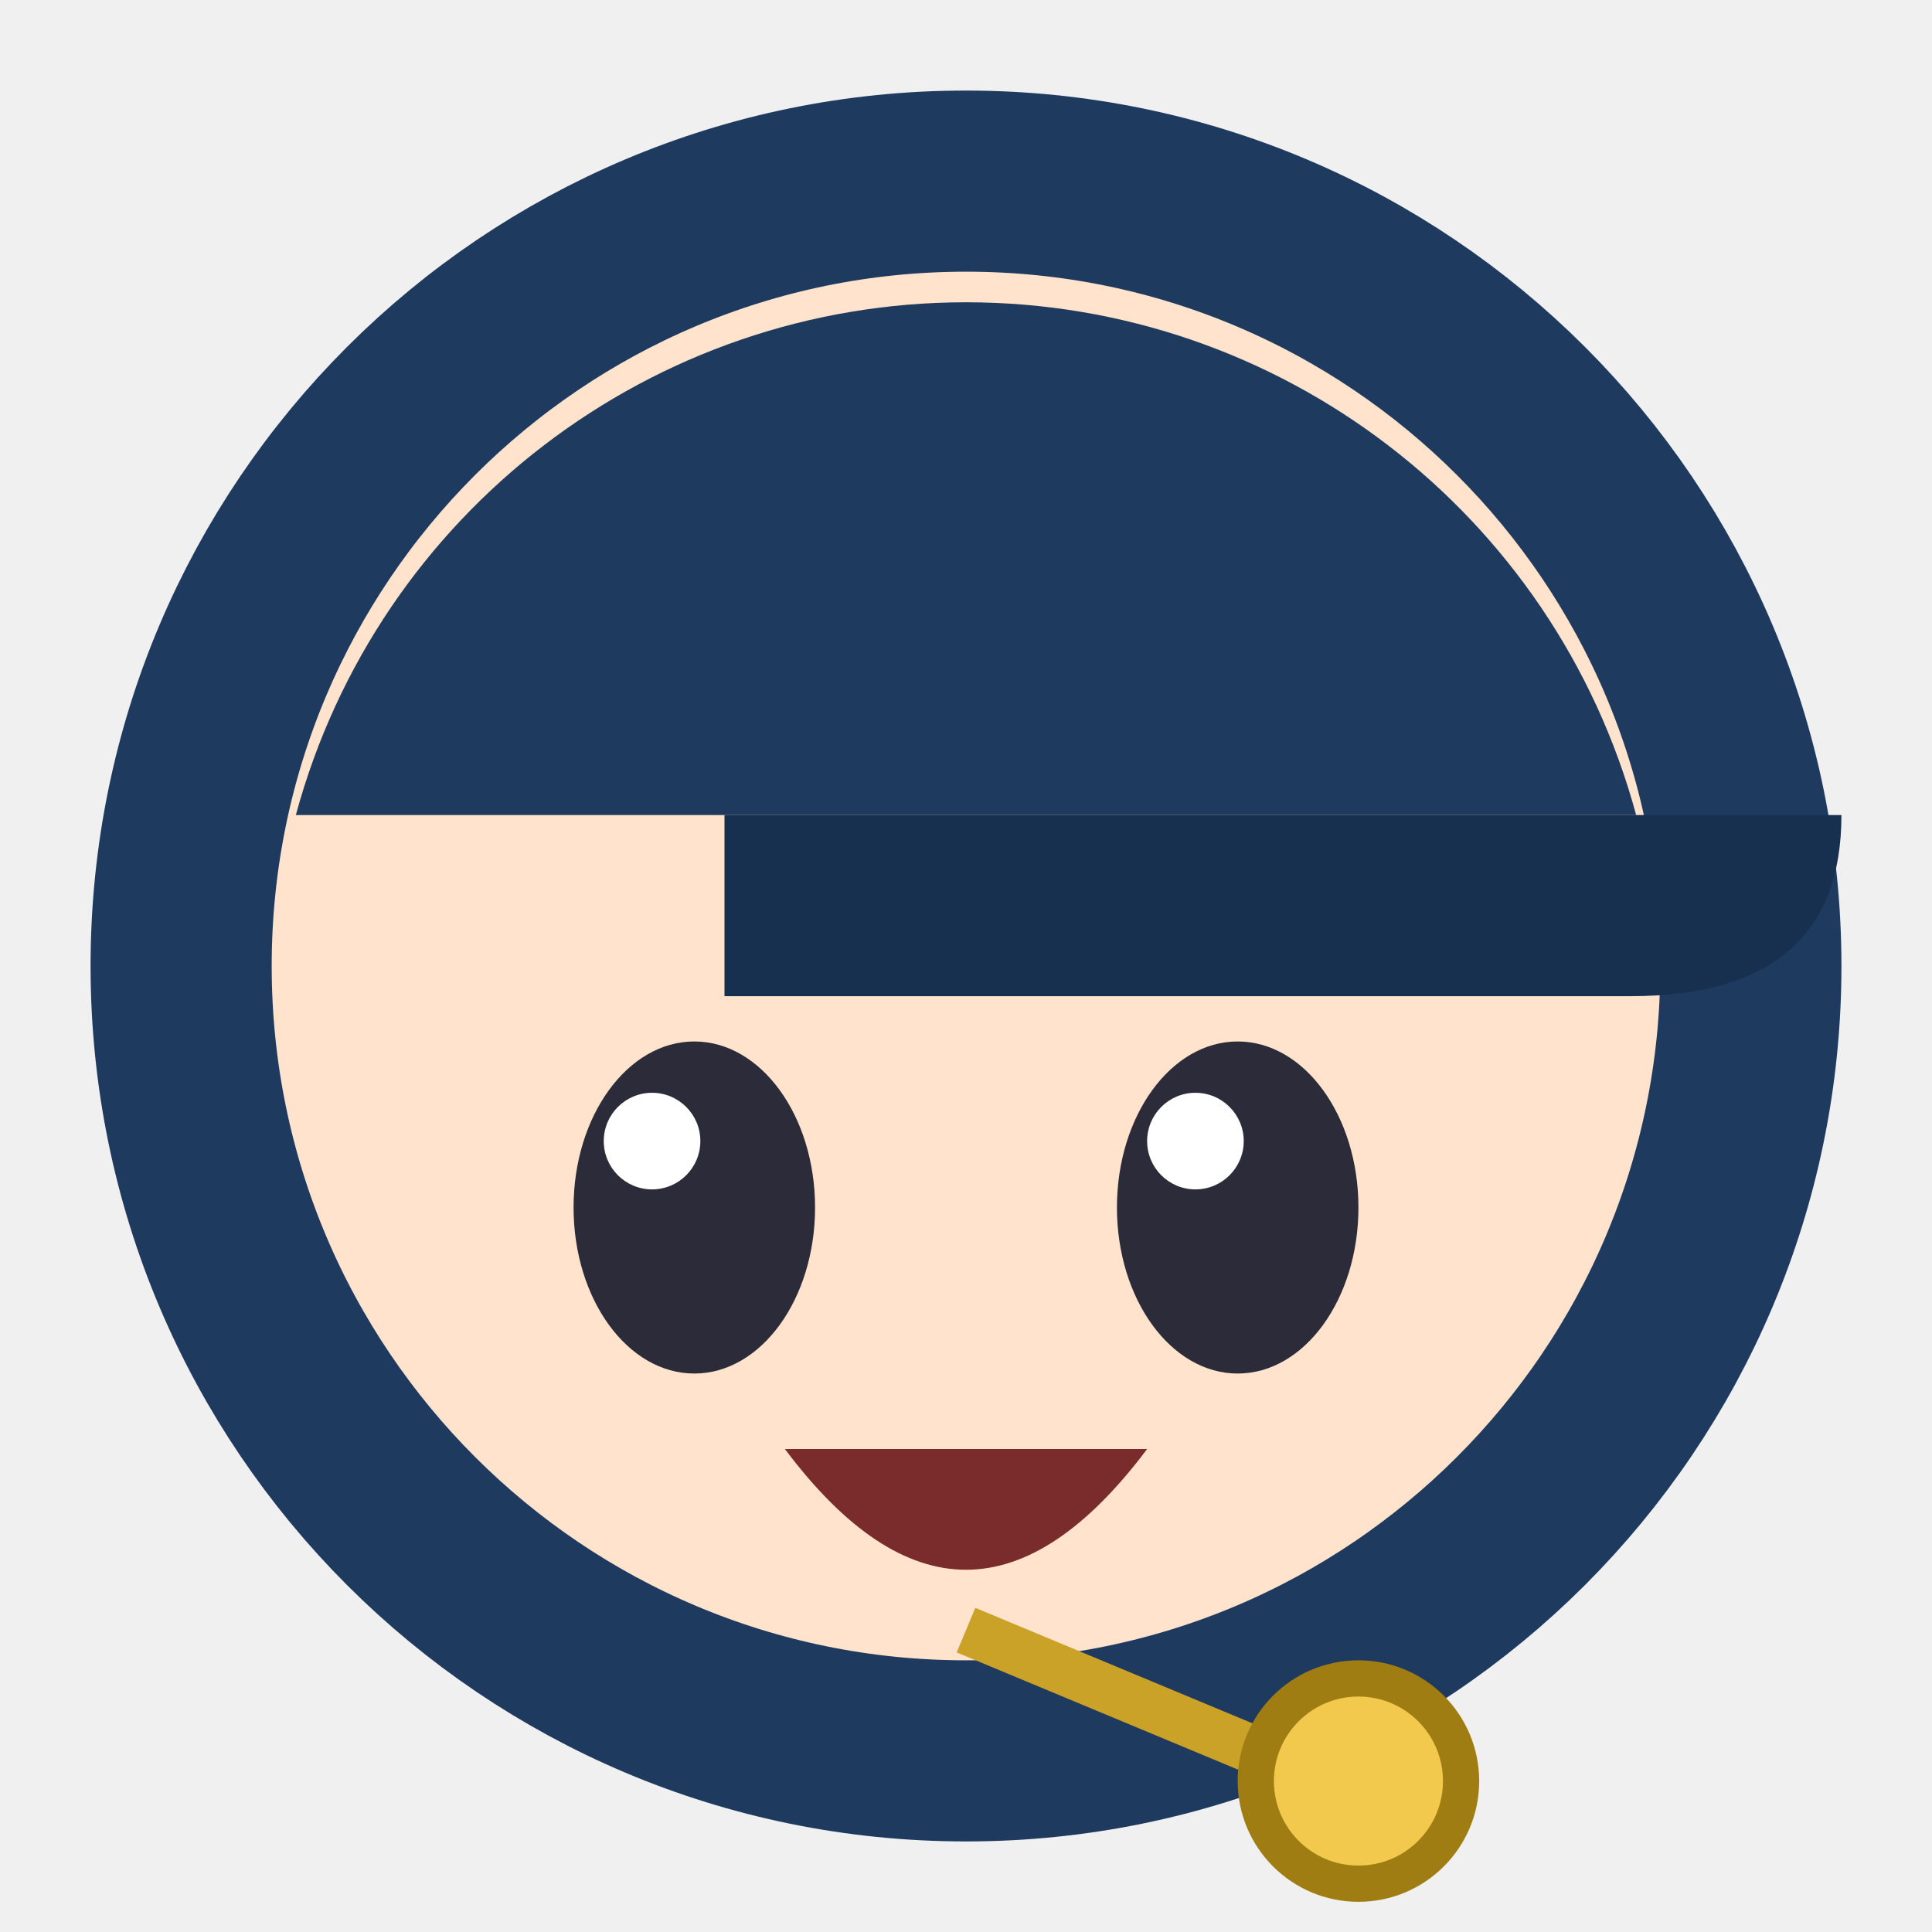
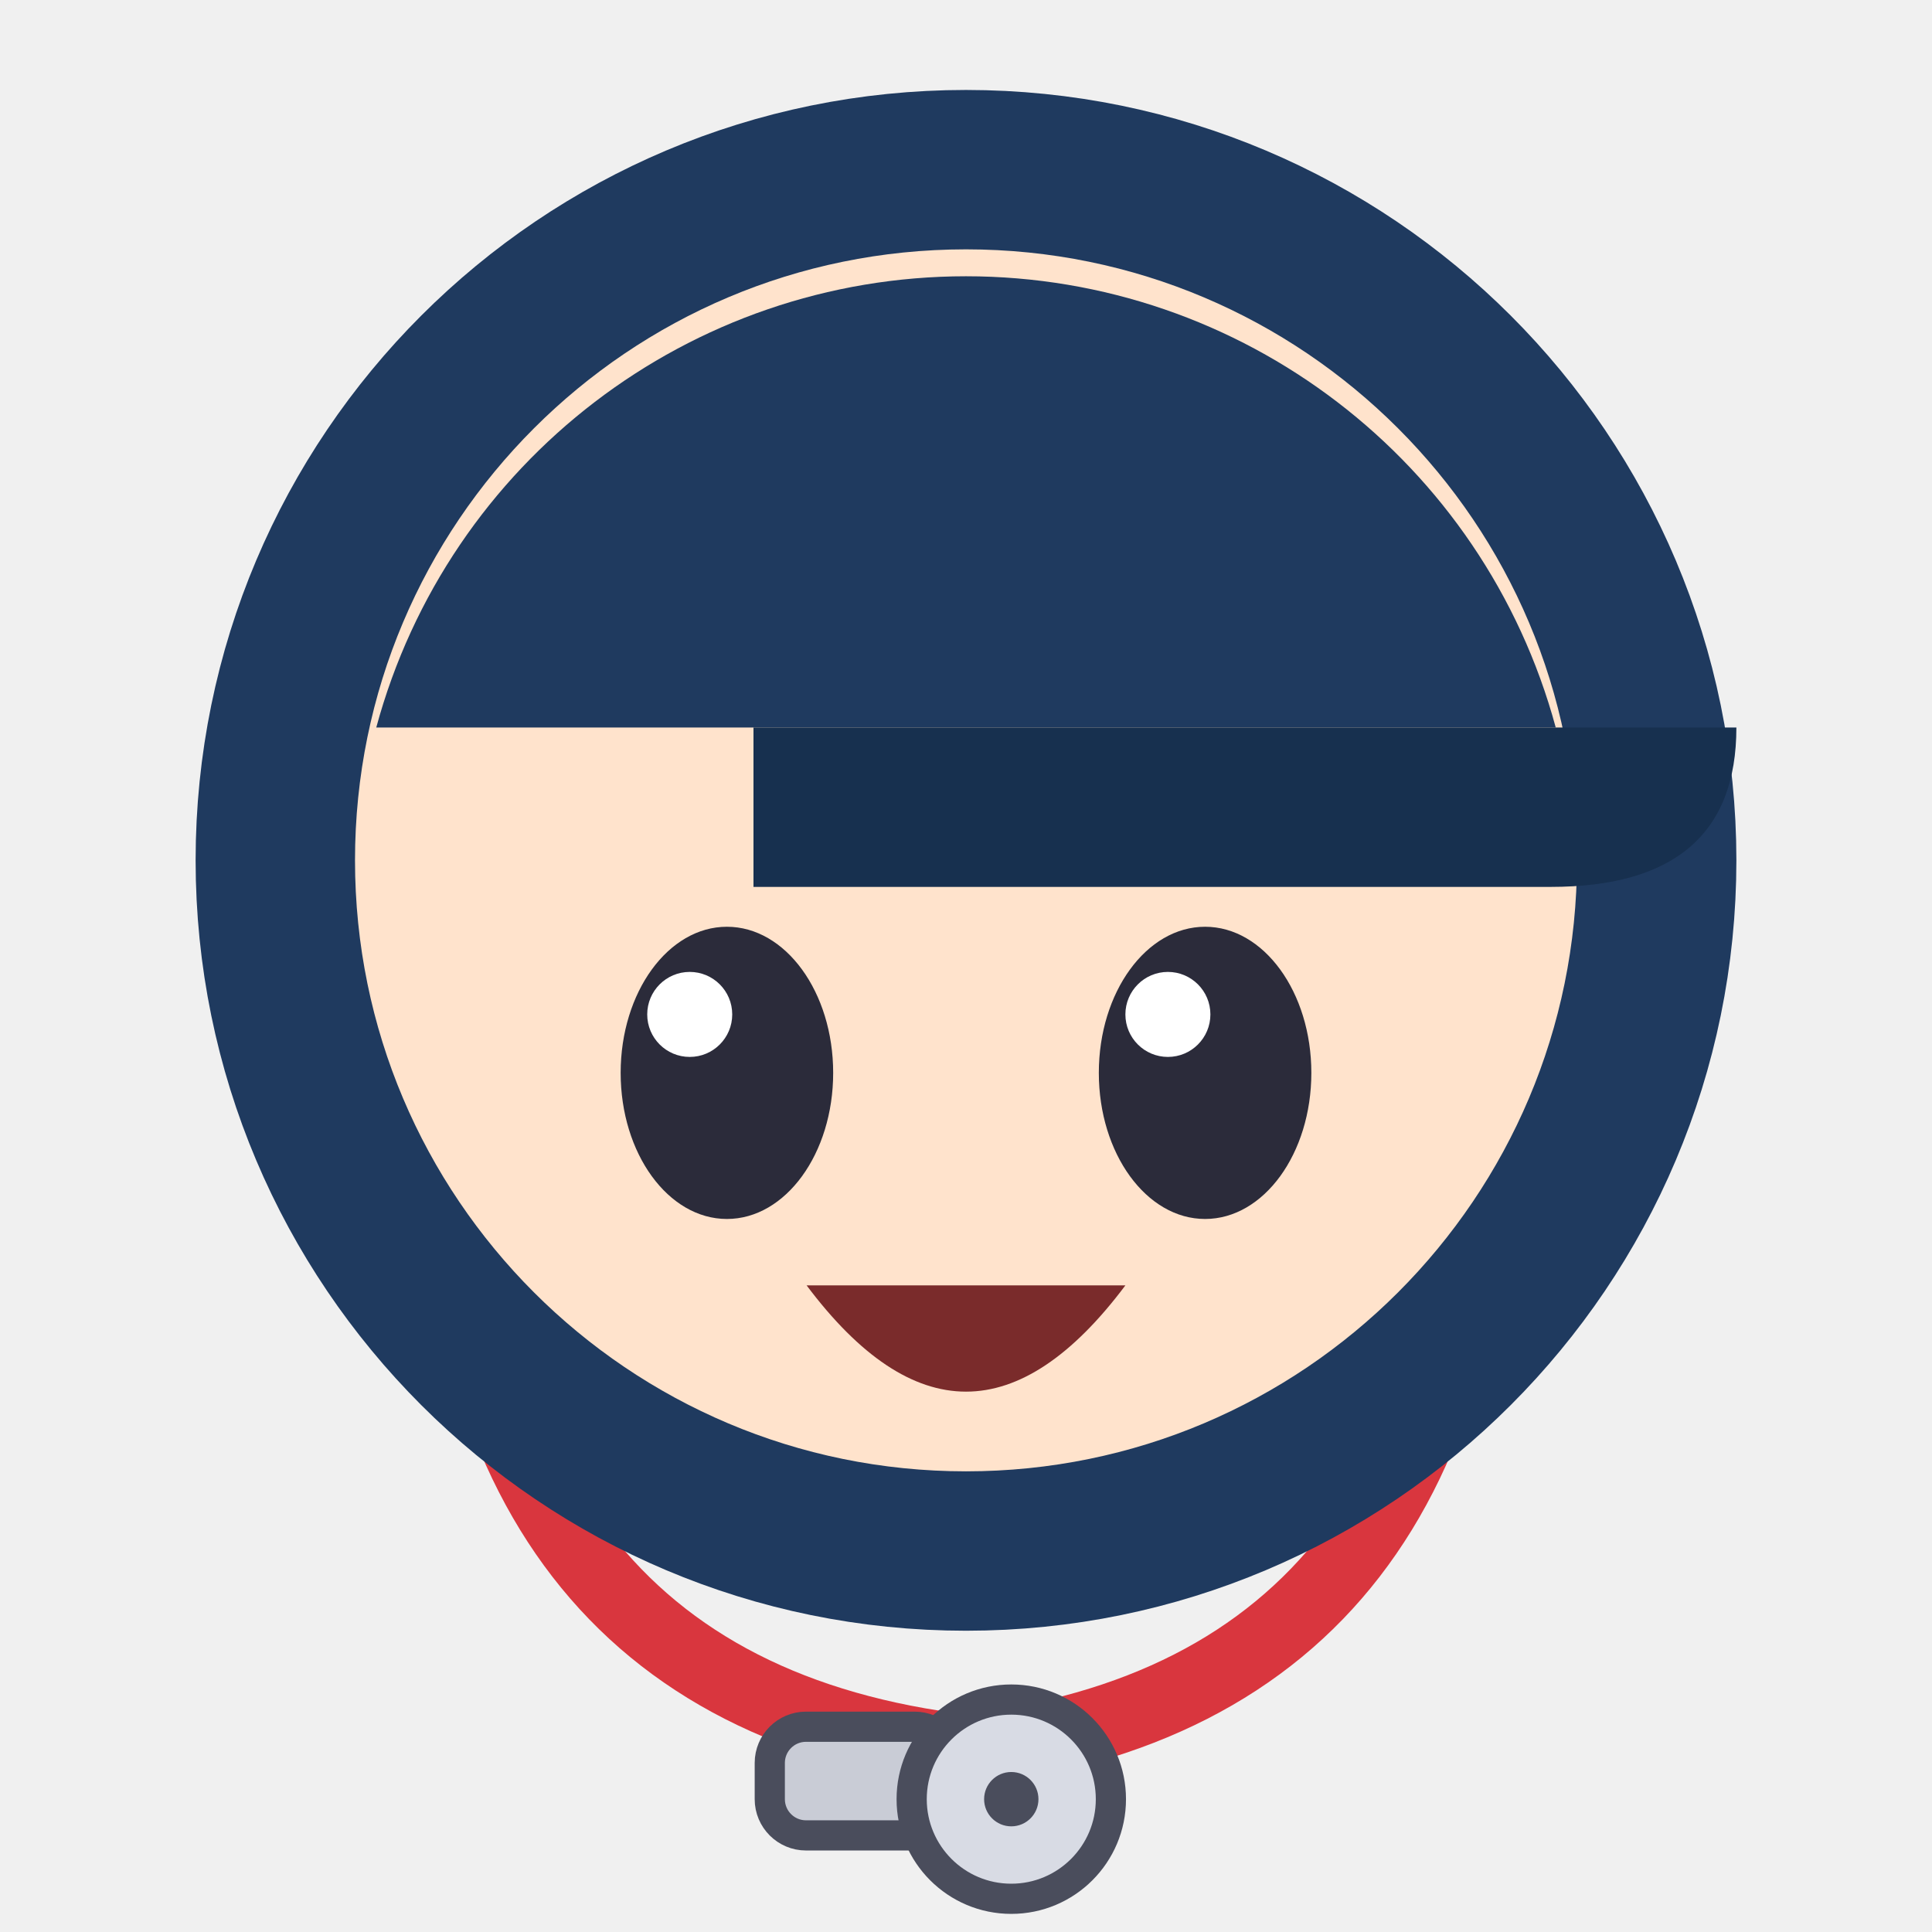
<svg xmlns="http://www.w3.org/2000/svg" viewBox="-32 -32 64 64">
-   <circle r="26" fill="#ffe3cc" stroke="#1f3a5f" stroke-width="6" />
-   <path d="M-22.2 -5 A23 23 0 0 1 22.2 -5 Z" fill="#1f3a5f" />
-   <path d="M-8 -5 H29 Q29 1 22 1 H-8 Z" fill="#17304f" />
-   <ellipse cx="-9" cy="8" rx="4" ry="5.5" fill="#2b2b3a" />
-   <ellipse cx="9" cy="8" rx="4" ry="5.5" fill="#2b2b3a" />
-   <circle cx="-10.4" cy="5.8" r="1.6" fill="#fff" />
-   <circle cx="7.6" cy="5.8" r="1.6" fill="#fff" />
-   <path d="M-6 16 Q0 24 6 16 Z" fill="#7a2b2b" />
-   <path d="M0 22 L12 27" fill="none" stroke="#c9a227" stroke-width="1.6" />
-   <circle cx="13" cy="27" r="3.4" fill="#f2c94c" stroke="#a07d12" stroke-width="1.2" />
+   <path d="M-17 4 Q-17 24 0 26 Q17 24 17 4" fill="none" stroke="#d9363e" stroke-width="2.4" stroke-linecap="round" />
+   <g transform="translate(0 -3.5) scale(0.88)">
+     <circle r="26" fill="#ffe3cc" stroke="#1f3a5f" stroke-width="6" />
+     <path d="M-22.2 -5 A23 23 0 0 1 22.2 -5 Z" fill="#1f3a5f" />
+     <path d="M-8 -5 H29 Q29 1 22 1 H-8 Z" fill="#17304f" />
+     <ellipse cx="-9" cy="8" rx="4" ry="5.5" fill="#2b2b3a" />
+     <ellipse cx="9" cy="8" rx="4" ry="5.5" fill="#2b2b3a" />
+     <circle cx="-10.4" cy="5.8" r="1.6" fill="#fff" />
+     <circle cx="7.6" cy="5.8" r="1.6" fill="#fff" />
+     <path d="M-6 16 Q0 24 6 16 Z" fill="#7a2b2b" />
+   </g>
+   <rect x="-6.5" y="25.2" width="6" height="3.6" rx="1.2" fill="#c9ccd6" stroke="#4a4d5c" stroke-width="1" />
+   <circle cx="1.5" cy="27.6" r="3.3" fill="#d8dbe4" stroke="#4a4d5c" stroke-width="1" />
+   <circle cx="1.5" cy="27.6" r="0.9" fill="#4a4d5c" />
</svg>
